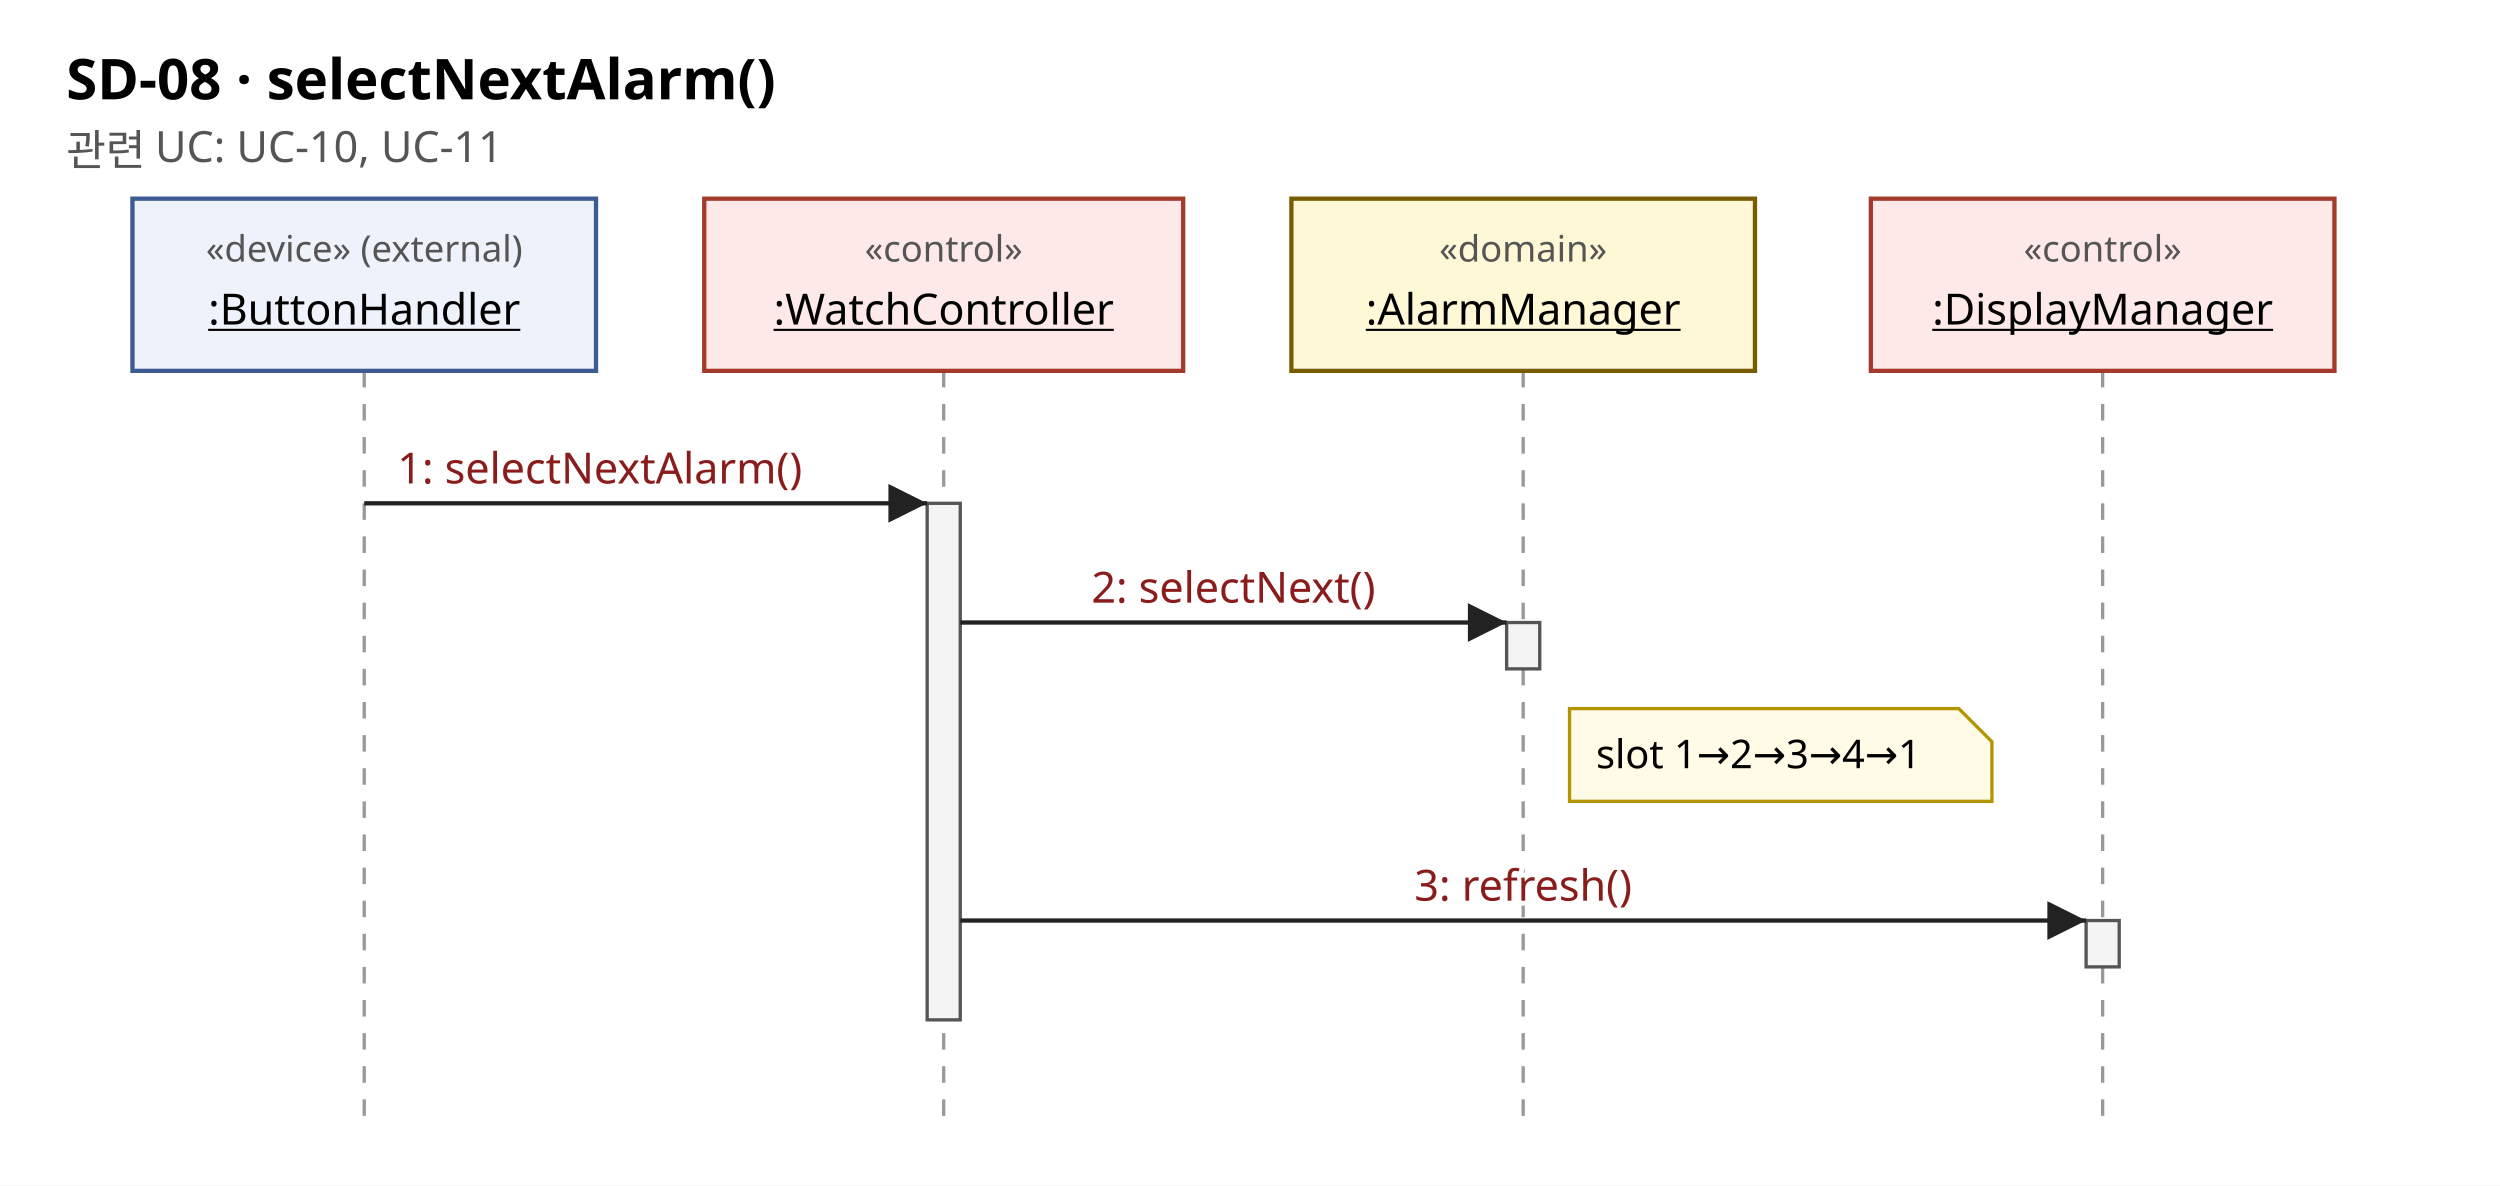
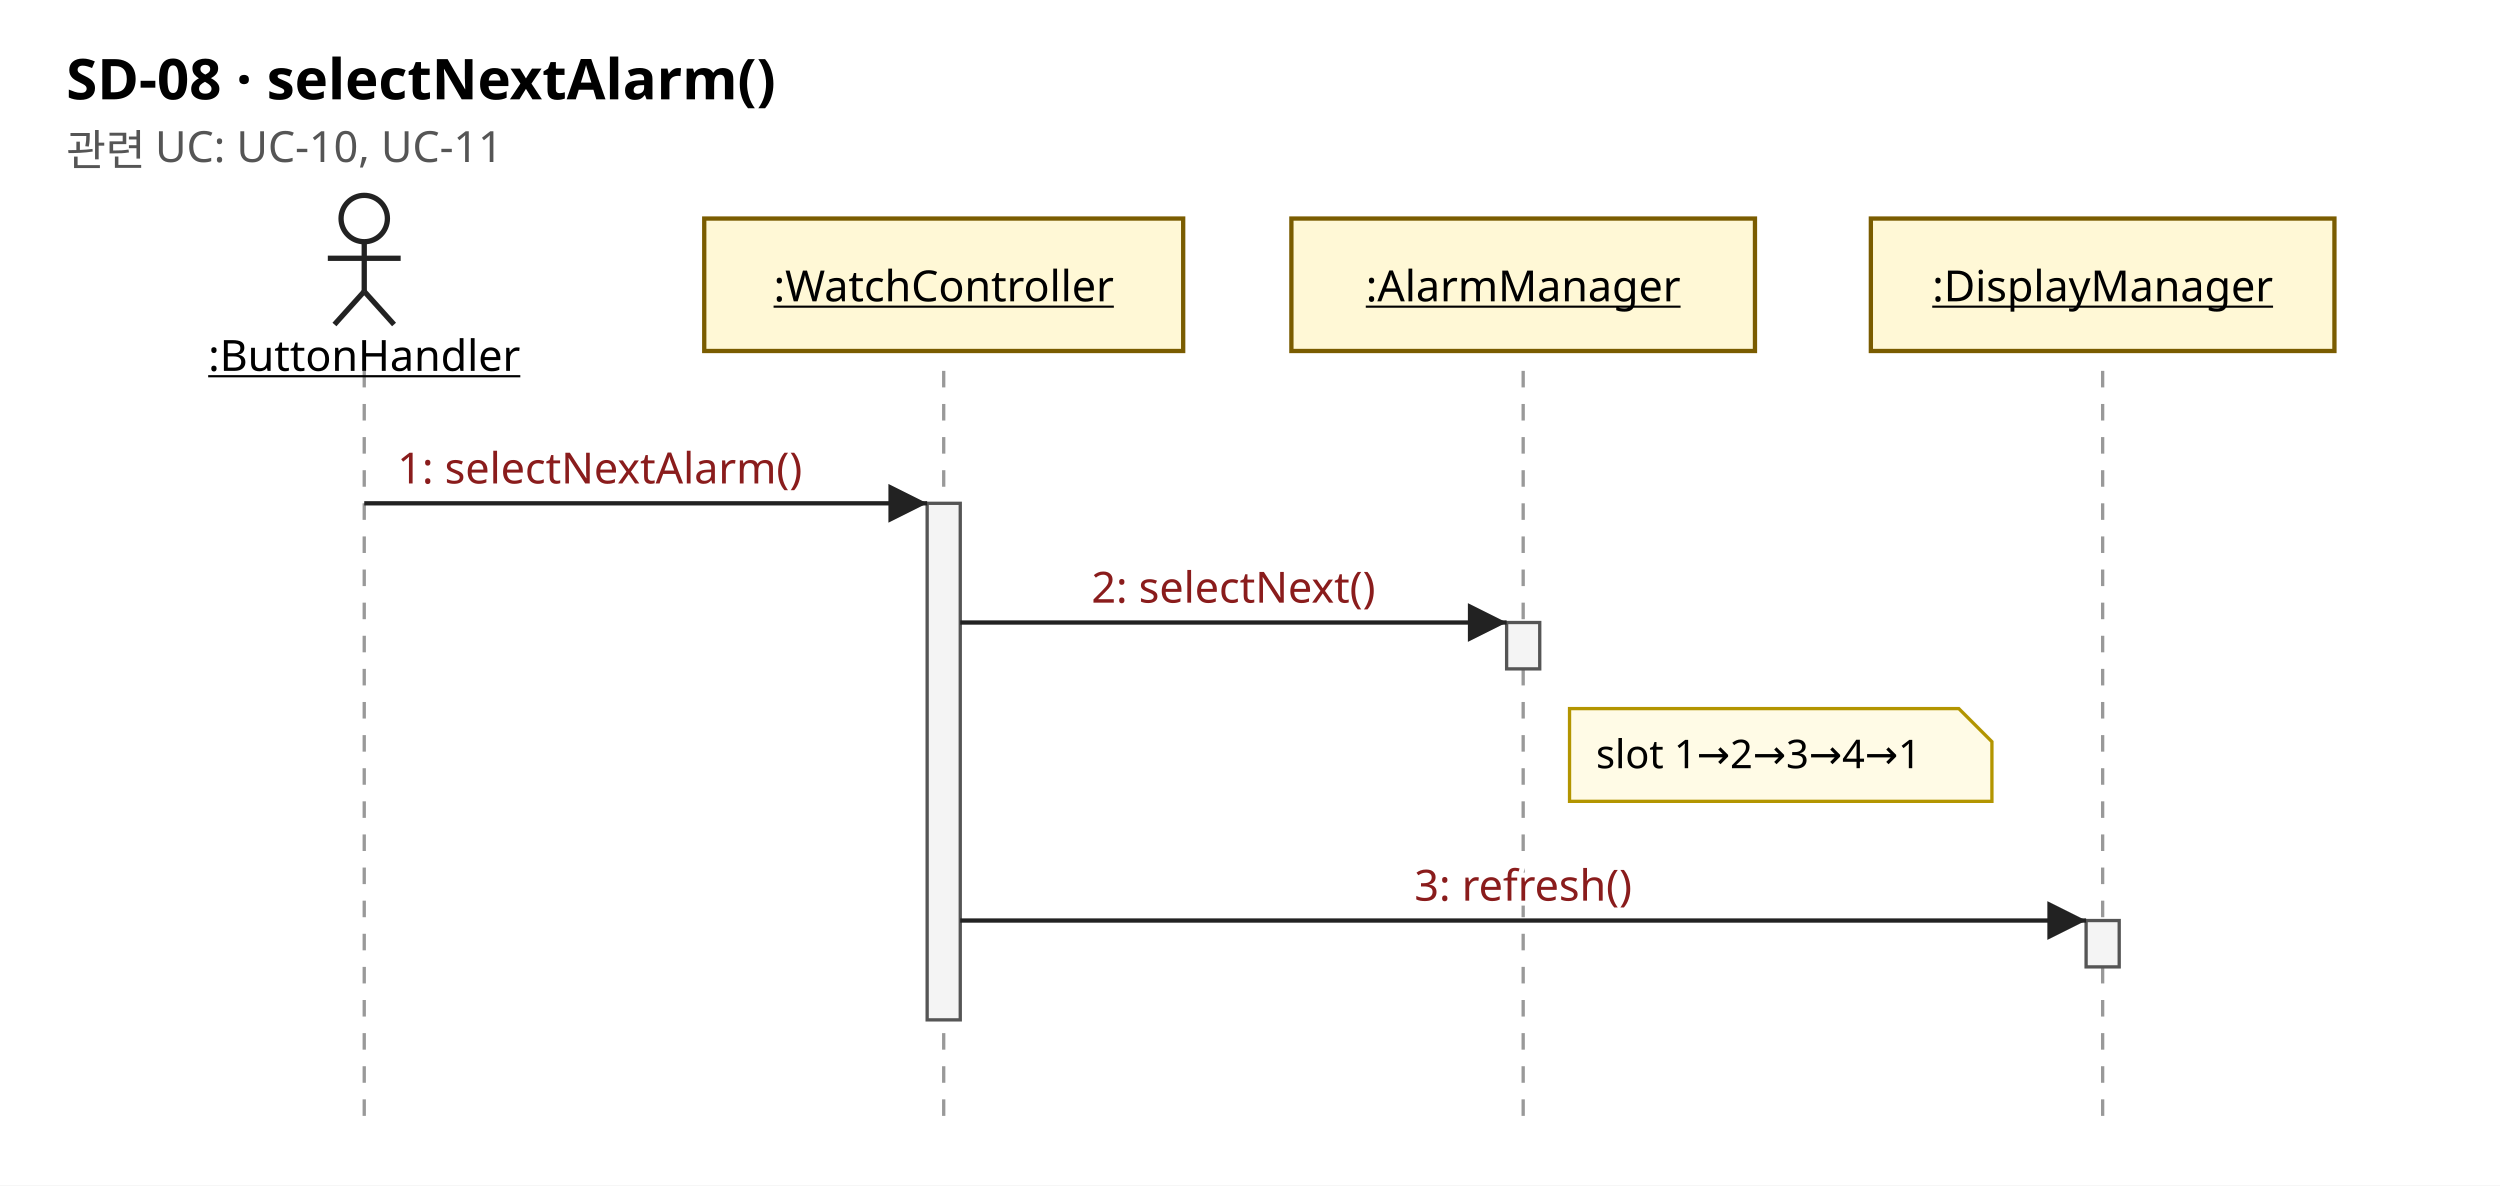
<svg xmlns="http://www.w3.org/2000/svg" width="755" height="358" viewBox="0 0 755 358" font-family="Malgun Gothic, Apple SD Gothic Neo, Noto Sans KR, WenQuanYi Zen Hei, sans-serif">
  <defs>
    <marker id="f" viewBox="0 0 10 10" refX="10" refY="5" markerWidth="9" markerHeight="9" orient="auto">
      <path d="M0,0 L10,5 L0,10 z" fill="#222" />
    </marker>
  </defs>
  <rect width="755" height="358" fill="#fff" />
  <text x="20" y="30" font-size="17" font-weight="bold">SD-08 · selectNextAlarm()</text>
  <text x="20" y="50" font-size="13" fill="#555">관련 UC: UC-10, UC-11</text>
  <line x1="110" y1="112" x2="110" y2="338" stroke="#999" stroke-dasharray="5 5" />
-   <rect x="40.0" y="60" width="140" height="52" fill="#eef2fa" stroke="#3b5b92" stroke-width="1.3" />
-   <text x="110" y="79" text-anchor="middle" font-size="11" fill="#555">«device» (external)</text>
-   <text x="110" y="98" text-anchor="middle" font-size="13" text-decoration="underline">:ButtonHandler</text>
+   <g stroke="#222" stroke-width="1.6" fill="none">
+     <circle cx="110" cy="66" r="7" />
+     <line x1="110" y1="73" x2="110" y2="88" />
+     <line x1="99" y1="78" x2="121" y2="78" />
+     <line x1="110" y1="88" x2="101" y2="98" />
+     <line x1="110" y1="88" x2="119" y2="98" />
+   </g>
+   <text x="110" y="112" text-anchor="middle" font-size="13" text-decoration="underline">:ButtonHandler</text>
  <line x1="285" y1="112" x2="285" y2="338" stroke="#999" stroke-dasharray="5 5" />
-   <rect x="212.68" y="60" width="144.64" height="52" fill="#fde9e7" stroke="#a33a2c" stroke-width="1.3" />
-   <text x="285" y="79" text-anchor="middle" font-size="11" fill="#555">«control»</text>
-   <text x="285" y="98" text-anchor="middle" font-size="13" text-decoration="underline">:WatchController</text>
+   <rect x="212.68" y="66" width="144.64" height="40" fill="#fff8d6" stroke="#7a5c00" stroke-width="1.3" />
+   <text x="285" y="91" text-anchor="middle" font-size="13" text-decoration="underline">:WatchController</text>
  <line x1="460" y1="112" x2="460" y2="338" stroke="#999" stroke-dasharray="5 5" />
-   <rect x="390.0" y="60" width="140" height="52" fill="#fff8d6" stroke="#7a5c00" stroke-width="1.3" />
-   <text x="460" y="79" text-anchor="middle" font-size="11" fill="#555">«domain»</text>
-   <text x="460" y="98" text-anchor="middle" font-size="13" text-decoration="underline">:AlarmManager</text>
+   <rect x="390.0" y="66" width="140" height="40" fill="#fff8d6" stroke="#7a5c00" stroke-width="1.3" />
+   <text x="460" y="91" text-anchor="middle" font-size="13" text-decoration="underline">:AlarmManager</text>
  <line x1="635" y1="112" x2="635" y2="338" stroke="#999" stroke-dasharray="5 5" />
-   <rect x="565.0" y="60" width="140" height="52" fill="#fde9e7" stroke="#a33a2c" stroke-width="1.3" />
-   <text x="635" y="79" text-anchor="middle" font-size="11" fill="#555">«control»</text>
-   <text x="635" y="98" text-anchor="middle" font-size="13" text-decoration="underline">:DisplayManager</text>
+   <rect x="565.0" y="66" width="140" height="40" fill="#fff8d6" stroke="#7a5c00" stroke-width="1.3" />
+   <text x="635" y="91" text-anchor="middle" font-size="13" text-decoration="underline">:DisplayManager</text>
  <rect x="455" y="188" width="10" height="14" fill="#f4f4f4" stroke="#555" />
  <rect x="630" y="278" width="10" height="14" fill="#f4f4f4" stroke="#555" />
  <rect x="280" y="152" width="10" height="156" fill="#f4f4f4" stroke="#555" />
  <line x1="110" y1="152" x2="280" y2="152" stroke="#222" stroke-width="1.3" marker-end="url(#f)" />
  <text x="120" y="146" font-size="13" fill="#8a1c1c" stroke="#fff" stroke-width="3" paint-order="stroke">1: selectNextAlarm()</text>
  <line x1="290" y1="188" x2="455" y2="188" stroke="#222" stroke-width="1.3" marker-end="url(#f)" />
  <text x="372.5" y="182" text-anchor="middle" font-size="13" fill="#8a1c1c" stroke="#fff" stroke-width="3" paint-order="stroke">2: selectNext()</text>
  <path d="M474,214 h117.56 l10,10 v18 h-127.56 z" fill="#fffbe6" stroke="#b39500" />
  <text x="482" y="232" font-size="12">slot 1→2→3→4→1</text>
  <line x1="290" y1="278" x2="630" y2="278" stroke="#222" stroke-width="1.3" marker-end="url(#f)" />
  <text x="460.0" y="272" text-anchor="middle" font-size="13" fill="#8a1c1c" stroke="#fff" stroke-width="3" paint-order="stroke">3: refresh()</text>
</svg>
